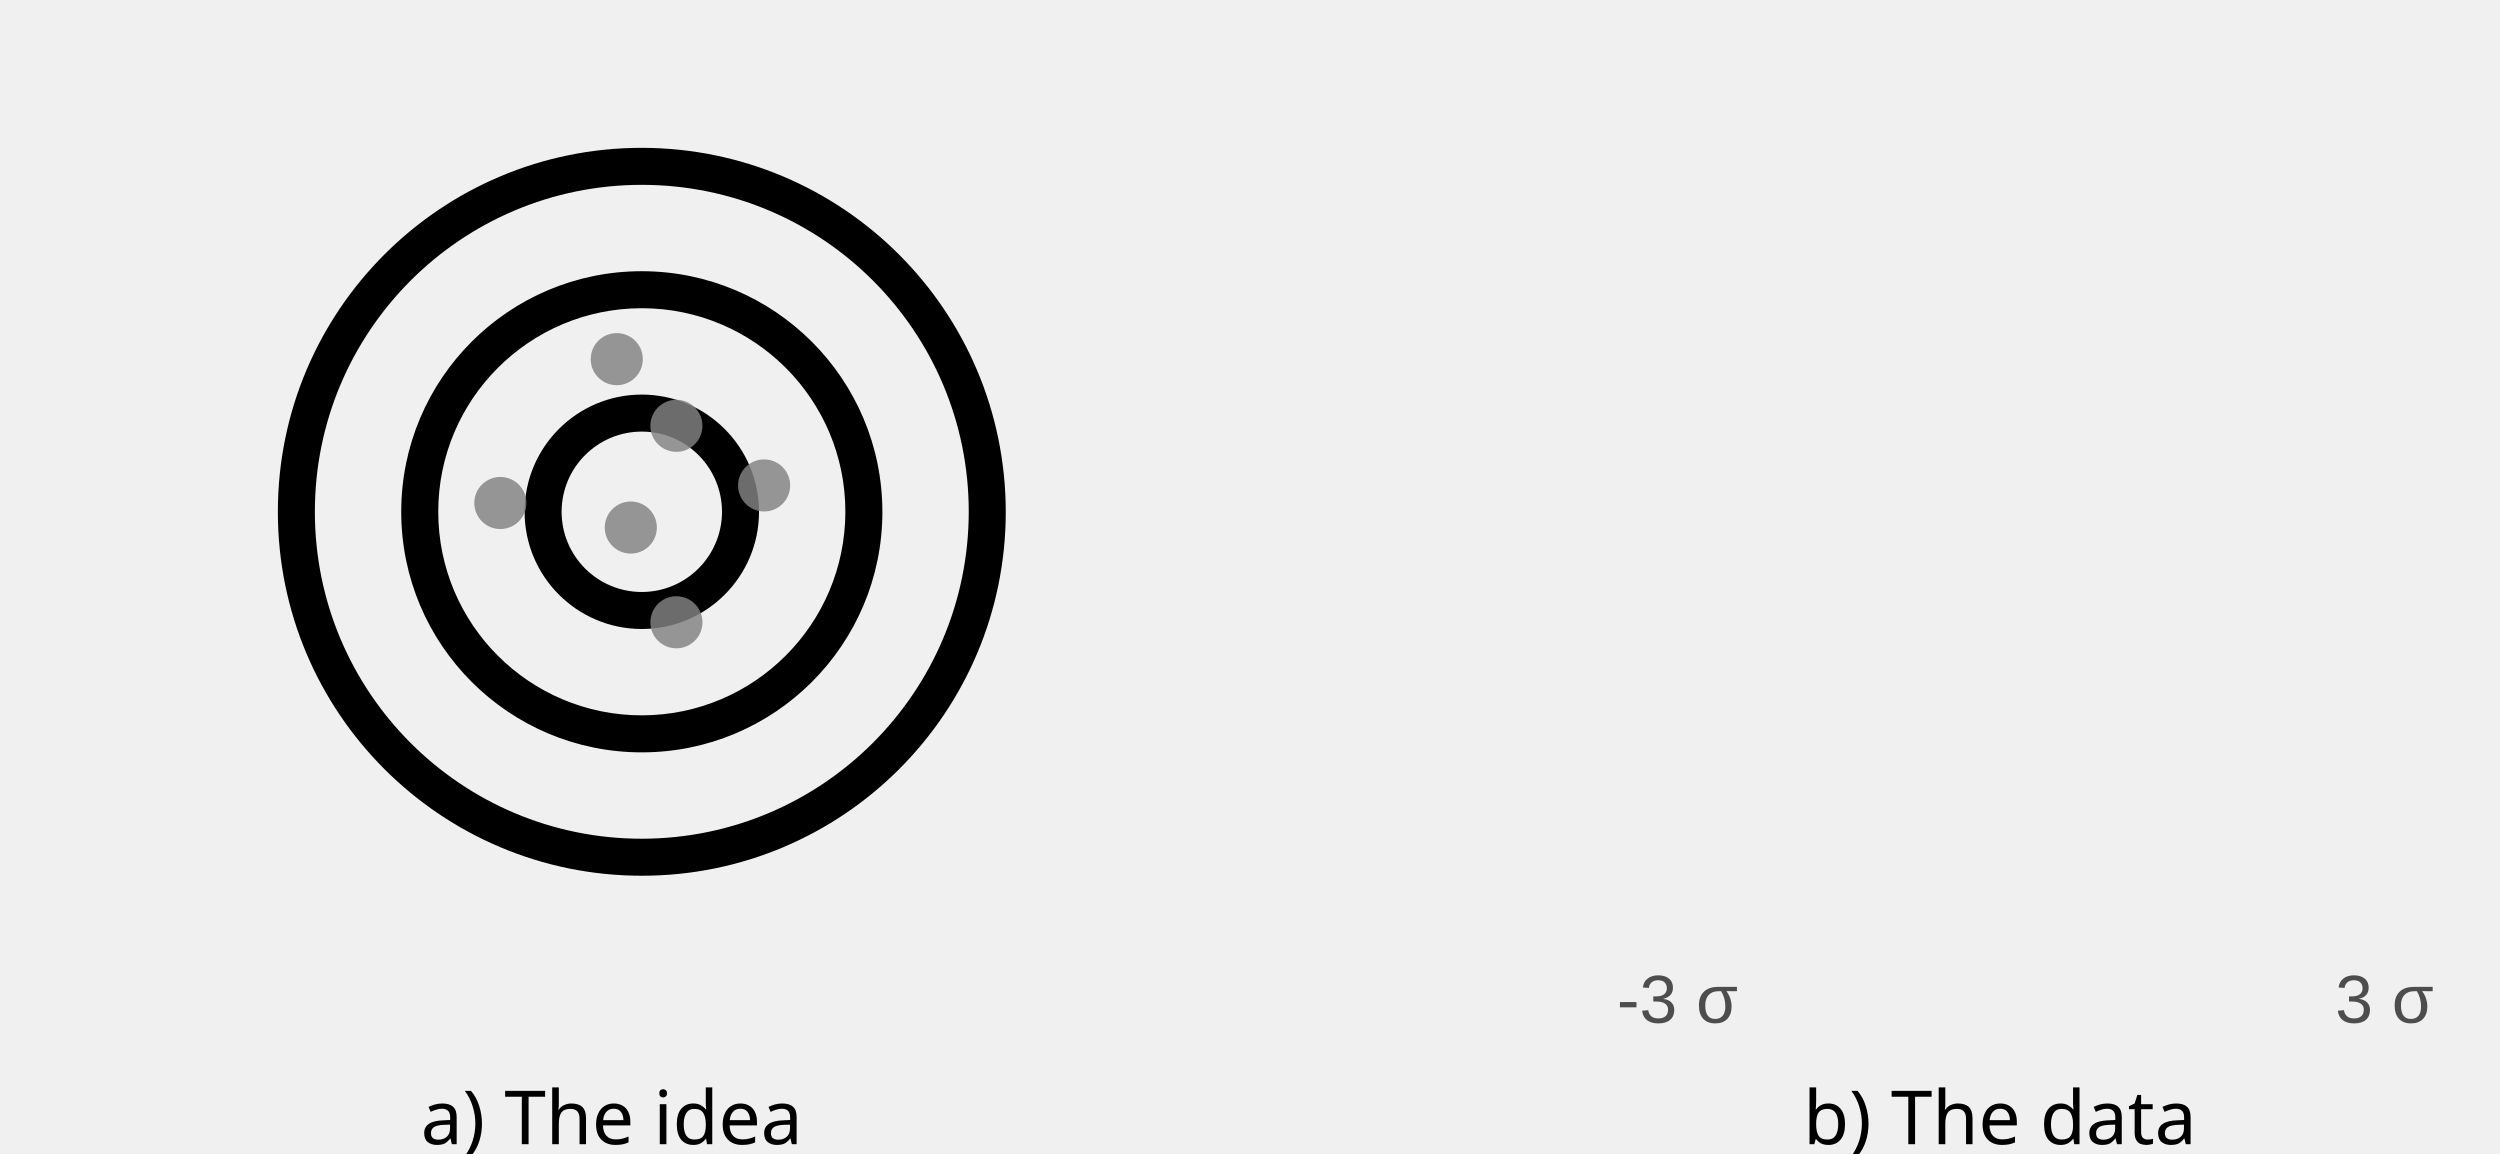
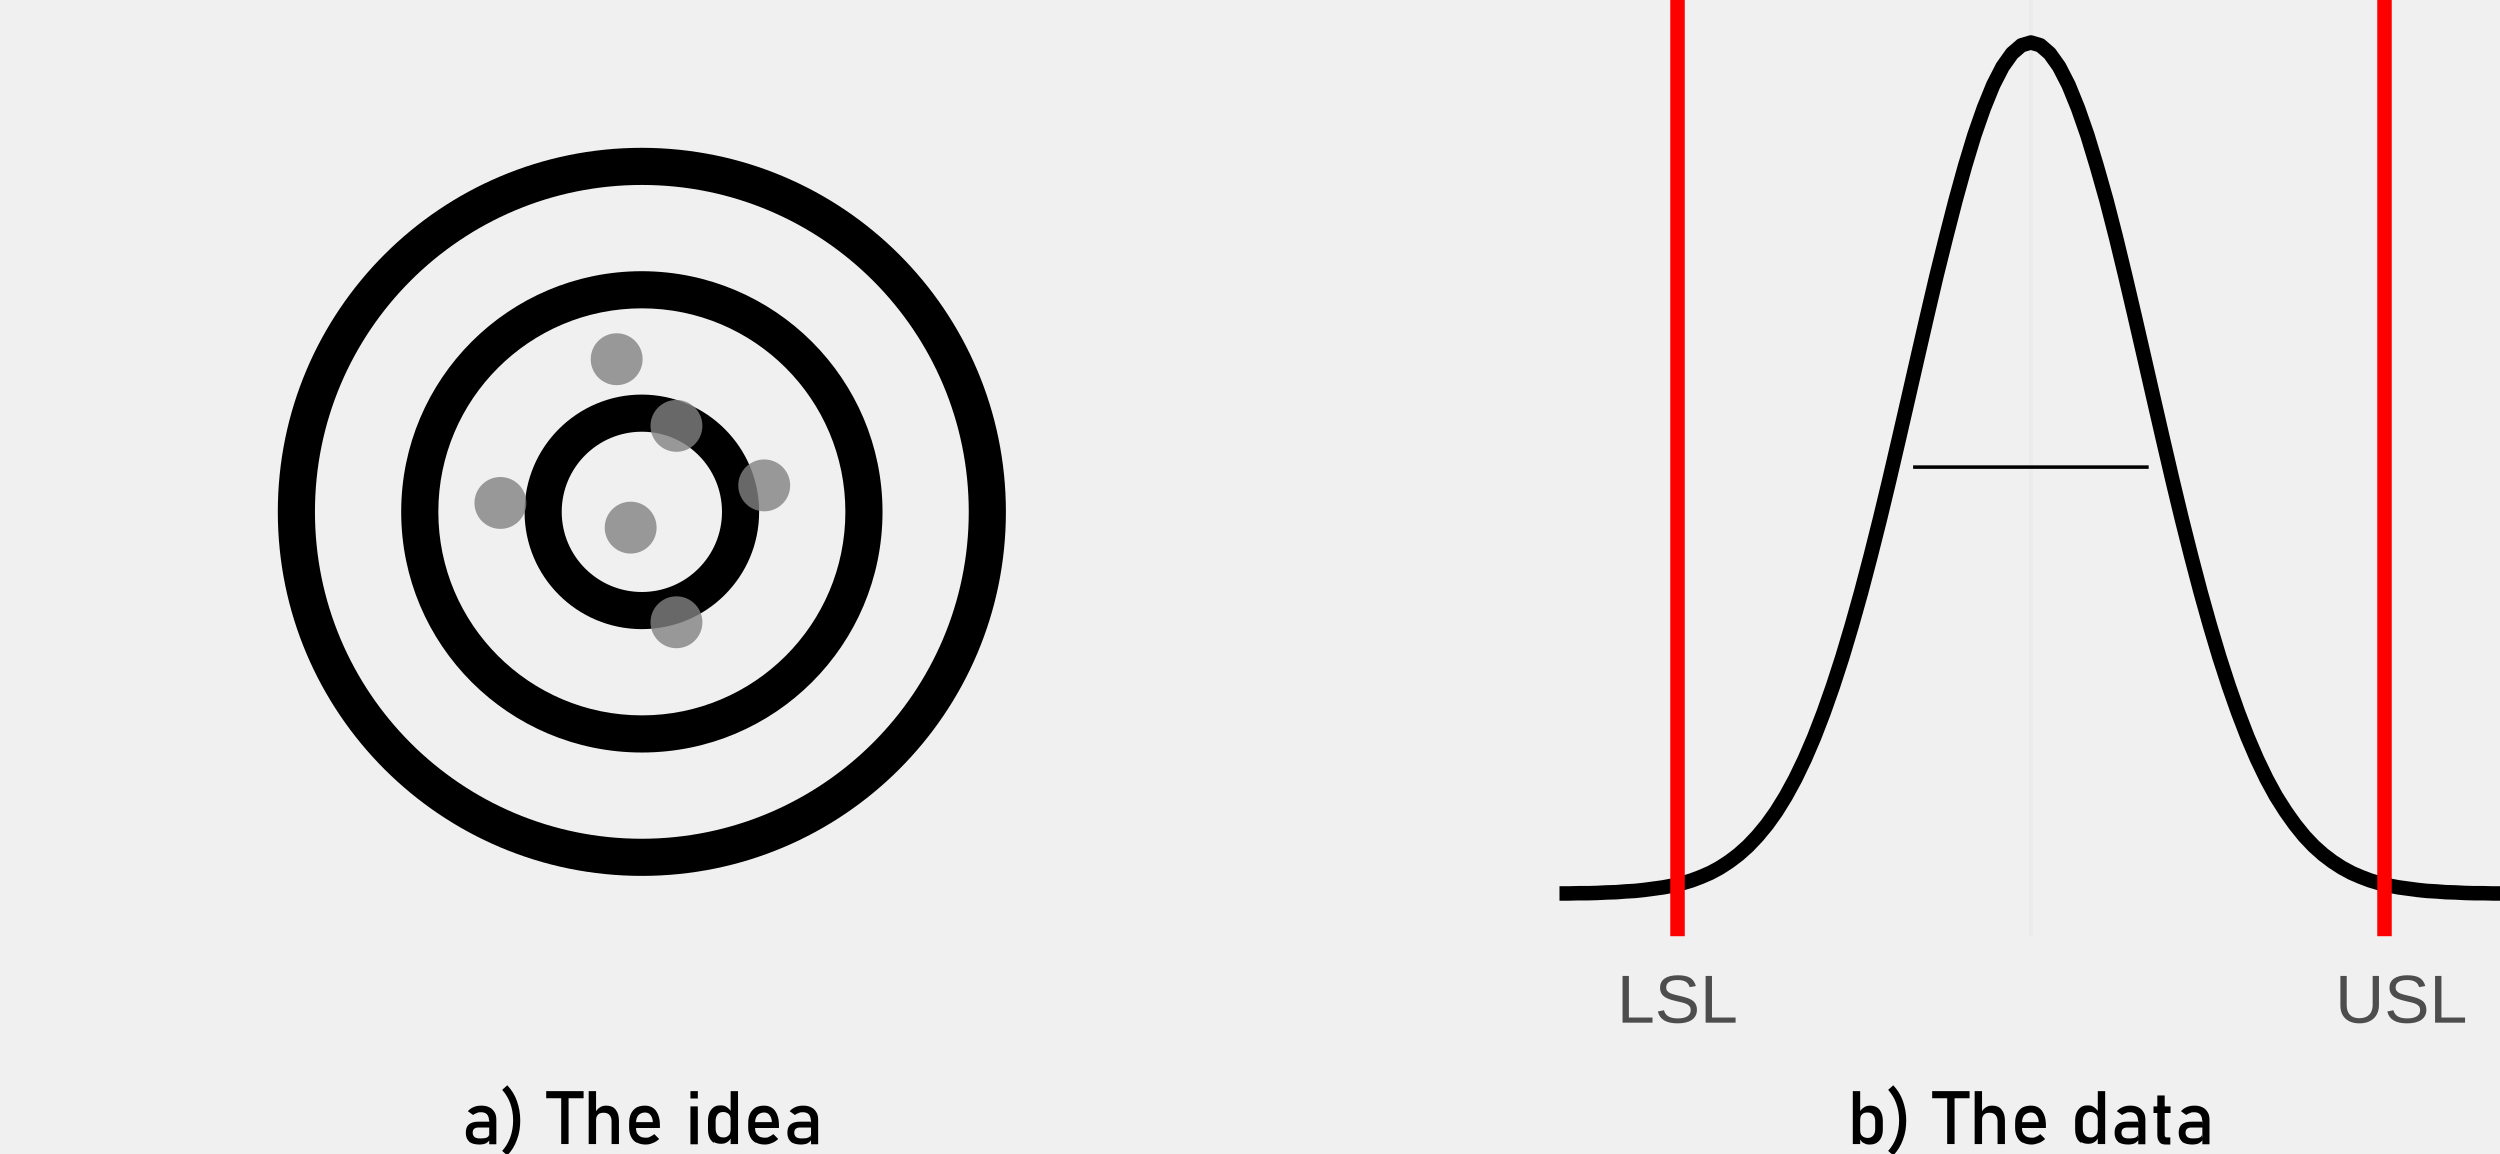
- <svg xmlns="http://www.w3.org/2000/svg" xmlns:xlink="http://www.w3.org/1999/xlink" width="982.677" height="453.543" viewBox="0 0 260 120" version="1.1" id="svg5" xml:space="preserve">
-   <defs id="defs2">
-     <linearGradient id="linearGradient6703">
-       <stop style="stop-color:#000000;stop-opacity:1;" offset="0" id="stop6704" />
-       <stop style="stop-color:#7f7f7f;stop-opacity:1;" offset="0.5" id="stop6705" />
-       <stop style="stop-color:#ffffff;stop-opacity:1;" offset="1" id="stop6706" />
-     </linearGradient>
-     <linearGradient id="linearGradient879">
-       <stop style="stop-color:#c3c3c3;stop-opacity:0.549;" offset="0" id="stop880" />
-       <stop style="stop-color:#d4e1e4;stop-opacity:1;" offset="0.5" id="stop884" />
-       <stop style="stop-color:#ddf0f0;stop-opacity:0.59;" offset="1" id="stop881" />
-     </linearGradient>
-     <linearGradient x1="1453.808" y1="384.459" x2="1583.595" y2="383.249" id="linearGradient882" xlink:href="#linearGradient879" gradientTransform="scale(0.5599416,1.785901)" gradientUnits="userSpaceOnUse" />
-     <linearGradient x1="568.583" y1="1189.865" x2="567.139" y2="1038.101" id="linearGradient883" xlink:href="#linearGradient879" spreadMethod="pad" gradientTransform="scale(1.464042,0.6830403)" gradientUnits="userSpaceOnUse" />
-     <clipPath id="clip0_525_147">
-       <rect width="24" height="24" fill="#ffffff" id="rect26341" x="0" y="0" />
-     </clipPath>
-     <style id="style4881">.cls-1{fill:none;stroke:#020202;stroke-miterlimit:10;stroke-width:1.91px;}</style>
-     <clipPath clipPathUnits="userSpaceOnUse" id="clipPath2471">
-       <path d="M 0,0 H 56.693 V 272.126 H 0 Z" id="path2469" />
-     </clipPath>
-     <linearGradient x1="0" y1="0" x2="0" y2="272.13" gradientUnits="userSpaceOnUse" id="linearGradient2477" gradientTransform="matrix(2.33847,0,0,2.33847,753.597,-989.9359)">
-       <stop style="stop-opacity:1;stop-color:#ebebf7" offset="0" id="stop2473" />
-       <stop style="stop-opacity:1;stop-color:#ccccec" offset="1" id="stop2475" />
-     </linearGradient>
-     <clipPath clipPathUnits="userSpaceOnUse" id="clipPath2719">
-       <path d="m -17.008,-24.095 v 9.921 h 34.016 v -9.921 z" id="path2717" />
-     </clipPath>
-     <clipPath clipPathUnits="userSpaceOnUse" id="clipPath2743">
-       <path d="m 209.766,-26.929 v 9.921 h 34.016 v -9.921 z" id="path2741" />
-     </clipPath>
-     <clipPath clipPathUnits="userSpaceOnUse" id="clipPath3023">
-       <path d="m -17.008,-24.095 v 9.921 h 34.016 v -9.921 z" id="path3021" />
-     </clipPath>
-     <clipPath clipPathUnits="userSpaceOnUse" id="clipPath3043">
-       <path d="m 209.766,-24.095 v 9.921 h 34.016 v -9.921 z" id="path3041" />
-     </clipPath>
-     <clipPath clipPathUnits="userSpaceOnUse" id="clipPath9141">
-       <path d="m -17.008,-24.095 v 9.921 h 34.016 v -9.921 z" id="path9139" />
-     </clipPath>
-     <clipPath clipPathUnits="userSpaceOnUse" id="clipPath9165">
-       <path d="m 209.766,-26.929 v 9.921 h 34.016 v -9.921 z" id="path9163" />
-     </clipPath>
-     <clipPath clipPathUnits="userSpaceOnUse" id="clipPath11751">
-       <g id="g11755">
-         <path d="m 753.597,-989.936 h 132.575 v 636.359 H 753.597 Z" id="path11753" style="stroke-width:2.338" />
+ <svg xmlns="http://www.w3.org/2000/svg" version="1.1" viewBox="0 0 982.7 453.5" id="svg19">
+   <defs id="defs1">
+     <style id="style1">
+       .cls-1 {
+         stroke: red;
+         stroke-width: 5.7px;
+       }
+ 
+       .cls-1, .cls-2, .cls-3, .cls-4, .cls-5 {
+         fill: none;
+         stroke-linejoin: round;
+       }
+ 
+       .cls-6 {
+         fill: #4d4d4d;
+         font-family: ArialMT, Arial;
+         font-size: 26.7px;
+       }
+ 
+       .cls-6, .cls-7, .cls-8 {
+         isolation: isolate;
+       }
+ 
+       .cls-2 {
+         stroke-width: 5.7px;
+       }
+ 
+       .cls-2, .cls-3 {
+         stroke: #000;
+       }
+ 
+       .cls-3 {
+         stroke-width: 1.4px;
+       }
+ 
+       .cls-8 {
+         fill: #828282;
+         opacity: .8;
+       }
+ 
+       .cls-4 {
+         stroke-width: 3.2px;
+       }
+ 
+       .cls-4, .cls-5 {
+         stroke: #ebebeb;
+       }
+ 
+       .cls-5 {
+         stroke-width: 1.6px;
+       }
+     </style>
+   </defs>
+   <g id="g19">
+     <g id="svg5">
+       <g id="_x3C_defs">
+         </g>
+       <g id="g1">
+         <path id="path222" d="M252.3,58.1c-79,0-143.1,64.1-143.1,143.1s64.1,143.1,143.1,143.1,143.1-64.1,143.1-143.1h0c0-79-64.1-143-143.1-143.1h0ZM252.3,329.7c-71,0-128.5-57.5-128.5-128.5s57.5-128.5,128.5-128.5,128.5,57.5,128.5,128.5h0c0,70.9-57.6,128.4-128.5,128.5h0ZM252.3,106.6c-52.2,0-94.6,42.3-94.6,94.6s42.3,94.6,94.6,94.6,94.6-42.3,94.6-94.6h0c0-52.2-42.4-94.5-94.6-94.6h0ZM252.3,281.2c-44.2,0-80-35.8-80-80s35.8-80,80-80,80,35.8,80,80h0c0,44.2-35.8,80-80,80h0ZM252.3,155.1c-25.4,0-46.1,20.6-46.1,46.1s20.6,46.1,46.1,46.1,46.1-20.6,46.1-46.1h0c0-25.4-20.6-46-46.1-46.1ZM252.3,232.7c-17.4,0-31.5-14.1-31.5-31.5s14.1-31.5,31.5-31.5,31.5,14.1,31.5,31.5h0c0,17.4-14.1,31.5-31.5,31.5Z" />
+         <circle id="path904" class="cls-8" cx="196.7" cy="197.7" r="10.2" />
+         <circle id="path904-4" class="cls-8" cx="242.4" cy="141.2" r="10.2" />
+         <circle id="path904-6" class="cls-8" cx="247.9" cy="207.4" r="10.2" />
+         <circle id="path904-2" class="cls-8" cx="265.9" cy="244.6" r="10.2" />
+         <circle id="path904-42" class="cls-8" cx="300.4" cy="190.8" r="10.2" />
+         <circle id="path904-5" class="cls-8" cx="265.9" cy="167.4" r="10.2" />
+         <g id="text12" class="cls-7">
+           <g class="cls-7" id="g9">
+             <path d="M184.5,448.8c-.9-.8-1.4-1.9-1.4-3.5s.4-2.6,1.2-3.3c.8-.7,2.1-1.1,3.8-1.1h4.2l.2,2.3h-4.4c-.8,0-1.3.2-1.7.5-.4.3-.6.9-.6,1.6s.3,1.3.8,1.7c.5.4,1.3.5,2.3.5s2-.1,2.5-.4c.5-.2.8-.6.8-1.1l.3,2.1c-.3.4-.6.7-1,1-.4.3-.8.5-1.3.6s-1.1.2-1.7.2c-1.8,0-3.2-.4-4.1-1.1ZM192.2,440.3c0-1-.3-1.7-.8-2.3-.5-.5-1.3-.8-2.2-.8s-1.2,0-1.7.3c-.6.2-1.1.4-1.5.8l-2.1-1.5c.6-.7,1.3-1.2,2.2-1.6.9-.4,1.9-.6,3.1-.6s2.3.2,3.2.7c.9.4,1.5,1.1,2,1.9.5.8.7,1.8.7,3v9.6h-2.8v-9.4Z" id="path1" />
+             <path d="M197.4,452.4c1.4-1.6,2.5-3.4,3.2-5.4.7-2,1.1-4.2,1.1-6.6s-.4-4.6-1.1-6.6c-.7-2-1.8-3.8-3.2-5.4l2-1.8c1.7,1.8,3,3.9,3.8,6.2.8,2.3,1.3,4.8,1.3,7.6s-.4,5.3-1.3,7.6c-.8,2.3-2.1,4.4-3.8,6.2l-2-1.8Z" id="path2" />
+             <path d="M214.7,428.9h14.7v2.8h-14.7v-2.8ZM220.6,430.6h2.9v19.1h-2.9v-19.1Z" id="path3" />
+             <path d="M231.4,428.9h2.9v20.8h-2.9v-20.8ZM240.4,440.7c0-1-.3-1.9-.8-2.4-.5-.6-1.3-.9-2.3-.9s-1.7.2-2.2.7-.8,1.2-.8,2.1l-.3-2.9c.5-.9,1.1-1.6,1.8-2,.7-.5,1.6-.7,2.5-.7,1.6,0,2.9.5,3.7,1.6.9,1.1,1.3,2.5,1.3,4.5v9h-2.9v-9Z" id="path4" />
+             <path d="M250.3,449.2c-1-.5-1.7-1.3-2.2-2.3-.5-1-.8-2.2-.8-3.6v-1.7c0-1.5.2-2.7.7-3.8.5-1,1.2-1.8,2.1-2.4.9-.5,2.1-.8,3.4-.8s2.3.3,3.2.9c.9.6,1.5,1.5,2,2.7.5,1.2.7,2.6.7,4.2v1h-10v-2.3h7.2c0-1.2-.4-2.2-.9-2.8-.5-.7-1.3-1-2.2-1s-2,.4-2.6,1.1c-.6.7-.9,1.8-.9,3.1v1.9c0,1.2.3,2.2,1,2.8.6.7,1.6,1,2.8,1s1.2-.1,1.8-.4,1.1-.6,1.6-1l1.9,1.9c-.7.7-1.6,1.3-2.5,1.6-.9.4-1.8.6-2.8.6-1.4,0-2.5-.3-3.5-.8Z" id="path5" />
+             <path d="M271.4,428.9h2.9v2.9h-2.9v-2.9ZM271.4,434.9h2.9v14.9h-2.9v-14.9Z" id="path6" />
+             <path d="M280.7,449.3c-.8-.5-1.4-1.2-1.8-2.1-.4-.9-.6-2-.6-3.3v-3.3c0-1.3.2-2.4.6-3.3.4-.9,1-1.6,1.7-2.1s1.6-.7,2.7-.7,1.7.2,2.4.7,1.3,1.1,1.8,1.9l-.3,3c0-.6-.1-1.2-.3-1.6s-.6-.8-1-1c-.4-.2-1-.4-1.6-.4-1,0-1.7.3-2.2.9-.5.6-.8,1.4-.8,2.5v3.2c0,1.1.3,1.9.8,2.5.5.6,1.3.9,2.2.9s1.1-.1,1.6-.4.8-.6,1-1.1.3-1,.3-1.6l.2,3.1c-.3.7-.8,1.4-1.5,1.8-.7.5-1.5.7-2.5.7s-2-.2-2.8-.7ZM287.2,428.9h2.9v20.8h-2.9v-20.8Z" id="path7" />
+             <path d="M297.1,449.2c-1-.5-1.7-1.3-2.2-2.3-.5-1-.8-2.2-.8-3.6v-1.7c0-1.5.2-2.7.7-3.8.5-1,1.2-1.8,2.1-2.4.9-.5,2.1-.8,3.4-.8s2.3.3,3.2.9c.9.6,1.5,1.5,2,2.7.5,1.2.7,2.6.7,4.2v1h-10v-2.3h7.2c0-1.2-.4-2.2-.9-2.8-.5-.7-1.3-1-2.2-1s-2,.4-2.6,1.1c-.6.7-.9,1.8-.9,3.1v1.9c0,1.2.3,2.2,1,2.8.6.7,1.6,1,2.8,1s1.2-.1,1.8-.4,1.1-.6,1.6-1l1.9,1.9c-.7.7-1.6,1.3-2.5,1.6-.9.4-1.8.6-2.8.6-1.4,0-2.5-.3-3.5-.8Z" id="path8" />
+             <path d="M310.9,448.8c-.9-.8-1.4-1.9-1.4-3.5s.4-2.6,1.2-3.3c.8-.7,2.1-1.1,3.8-1.1h4.2l.2,2.3h-4.4c-.8,0-1.3.2-1.7.5-.4.3-.6.9-.6,1.6s.3,1.3.8,1.7c.5.4,1.3.5,2.3.5s2-.1,2.5-.4c.5-.2.8-.6.8-1.1l.3,2.1c-.3.4-.6.7-1,1-.4.3-.8.5-1.3.6s-1.1.2-1.7.2c-1.8,0-3.2-.4-4.1-1.1ZM318.7,440.3c0-1-.3-1.7-.8-2.3-.5-.5-1.3-.8-2.2-.8s-1.2,0-1.7.3c-.6.2-1.1.4-1.5.8l-2.1-1.5c.6-.7,1.3-1.2,2.2-1.6.9-.4,1.9-.6,3.1-.6s2.3.2,3.2.7c.9.4,1.5,1.1,2,1.9.5.8.7,1.8.7,3v9.6h-2.8v-9.4Z" id="path9" />
+           </g>
+         </g>
      </g>
-     </clipPath>
-     <clipPath id="clipPath4348">
-       <path clip-rule="nonzero" d="M 81,2 H 97 V 18.512 H 81 Z m 0,0" id="path5274" />
-     </clipPath>
-     <clipPath clipPathUnits="userSpaceOnUse" id="clipPath2">
-       <g id="g4">
-         <rect x="157.294" y="3.44" width="107.844" height="97.353" id="rect4" style="stroke-width:0.353" />
+       <line id="polyline3" class="cls-5" x1="798.3" y1="368" x2="798.3" y2="0" />
+       <line id="polyline4" class="cls-4" x1="659.4" y1="368" x2="659.4" y2="0" />
+       <line id="polyline5" class="cls-4" x1="937.3" y1="368" x2="937.3" y2="0" />
+       <polyline id="polyline6" class="cls-2" points="613 351.2 616.7 351.2 620.4 351.1 624.2 351.1 627.8 351 631.6 350.8 635.3 350.7 639 350.4 642.7 350.2 646.4 349.8 650.1 349.3 653.8 348.8 657.5 348.1 661.2 347.2 664.9 346.1 668.6 344.7 672.3 343.1 676 341.1 679.7 338.7 683.4 335.9 687.1 332.6 690.8 328.7 694.6 324.1 698.3 318.9 702 312.9 705.7 306.1 709.4 298.4 713.1 289.8 716.8 280.2 720.5 269.7 724.2 258.3 727.9 245.9 731.6 232.7 735.3 218.6 739 203.9 742.7 188.5 746.4 172.6 750.1 156.5 753.8 140.3 757.5 124.2 761.2 108.4 765 93.1 768.7 78.7 772.4 65.3 776.1 53.1 779.8 42.5 783.5 33.4 787.2 26.2 790.9 21 794.6 17.8 798.3 16.7 802 17.8 805.7 21 809.4 26.2 813.1 33.4 816.8 42.5 820.5 53.1 824.2 65.3 828 78.7 831.7 93.1 835.4 108.4 839.1 124.2 842.8 140.3 846.5 156.5 850.2 172.6 853.9 188.5 857.6 203.9 861.3 218.6 865 232.7 868.7 245.9 872.4 258.3 876.1 269.7 879.8 280.2 883.5 289.8 887.2 298.4 890.9 306.1 894.6 312.9 898.4 318.9 902.1 324.1 905.8 328.7 909.5 332.6 913.2 335.9 916.9 338.7 920.6 341.1 924.3 343.1 928 344.7 931.7 346.1 935.4 347.2 939.1 348.1 942.8 348.8 946.5 349.3 950.2 349.8 953.9 350.2 957.6 350.4 961.4 350.7 965.1 350.8 968.8 351 972.5 351.1 976.2 351.1 979.9 351.2 983.6 351.2" />
+       <line id="line6" class="cls-1" x1="659.4" y1="368" x2="659.4" y2="0" />
+       <line id="line7" class="cls-1" x1="937.3" y1="368" x2="937.3" y2="0" />
+       <line id="line8" class="cls-3" x1="752" y1="183.6" x2="844.6" y2="183.6" />
+       <text id="text8" class="cls-6" transform="translate(635.6,402)">
+         <tspan x="0" y="0" id="tspan9">LSL</tspan>
+       </text>
+       <text id="text9" class="cls-6" transform="translate(917.9,402)">
+         <tspan x="0" y="0" id="tspan10">USL</tspan>
+       </text>
+       <g id="text12-8" class="cls-7">
+         <g class="cls-7" id="g18">
+           <path d="M728.3,428.9h2.9v20.8h-2.9v-20.8ZM732.5,449.3c-.7-.4-1.2-1.1-1.5-1.9l.2-3.1c0,.6.1,1.2.3,1.6.2.4.6.8,1,1,.4.2,1,.4,1.6.4,1,0,1.7-.3,2.2-.9.5-.6.8-1.4.8-2.5v-3.2c0-1.1-.3-1.9-.8-2.5s-1.3-.9-2.2-.9-1.1.1-1.6.3c-.4.2-.8.6-1,1-.2.4-.3,1-.3,1.6l-.3-2.9c.4-.9,1-1.5,1.8-2,.7-.5,1.5-.7,2.4-.7s1.9.2,2.7.7,1.3,1.2,1.7,2.1c.4.9.6,2,.6,3.3v3.2c0,1.3-.2,2.3-.6,3.2-.4.9-1,1.6-1.8,2.1s-1.7.7-2.8.7-1.7-.2-2.4-.7Z" id="path10" />
+           <path d="M742.2,452.4c1.4-1.6,2.5-3.4,3.2-5.4.7-2,1.1-4.2,1.1-6.6s-.4-4.6-1.1-6.6c-.7-2-1.8-3.8-3.2-5.4l2-1.8c1.7,1.8,3,3.9,3.8,6.2.8,2.3,1.3,4.8,1.3,7.6s-.4,5.3-1.3,7.6c-.8,2.3-2.1,4.4-3.8,6.2l-2-1.8Z" id="path11" />
+           <path d="M759.5,428.9h14.7v2.8h-14.7v-2.8ZM765.4,430.6h2.9v19.1h-2.9v-19.1Z" id="path12" />
+           <path d="M776.2,428.9h2.9v20.8h-2.9v-20.8ZM785.2,440.7c0-1-.3-1.9-.8-2.4-.5-.6-1.3-.9-2.3-.9s-1.7.2-2.2.7-.8,1.2-.8,2.1l-.3-2.9c.5-.9,1.1-1.6,1.8-2,.7-.5,1.6-.7,2.5-.7,1.6,0,2.9.5,3.7,1.6.9,1.1,1.3,2.5,1.3,4.5v9h-2.9v-9Z" id="path13" />
+           <path d="M795.1,449.2c-1-.5-1.7-1.3-2.2-2.3-.5-1-.8-2.2-.8-3.6v-1.7c0-1.5.2-2.7.7-3.8.5-1,1.2-1.8,2.1-2.4.9-.5,2.1-.8,3.4-.8s2.3.3,3.2.9c.9.6,1.5,1.5,2,2.7.5,1.2.7,2.6.7,4.2v1h-10v-2.3h7.2c0-1.2-.4-2.2-.9-2.8-.5-.7-1.3-1-2.2-1s-2,.4-2.6,1.1c-.6.7-.9,1.8-.9,3.1v1.9c0,1.2.3,2.2,1,2.8.6.7,1.6,1,2.8,1s1.2-.1,1.8-.4c.6-.2,1.1-.6,1.6-1l1.9,1.9c-.7.7-1.6,1.3-2.5,1.6s-1.8.6-2.8.6c-1.4,0-2.5-.3-3.5-.8Z" id="path14" />
+           <path d="M818.1,449.3c-.8-.5-1.4-1.2-1.8-2.1-.4-.9-.6-2-.6-3.3v-3.3c0-1.3.2-2.4.6-3.3.4-.9,1-1.6,1.7-2.1s1.6-.7,2.7-.7,1.7.2,2.4.7,1.3,1.1,1.8,1.9l-.3,3c0-.6-.1-1.2-.3-1.6-.2-.4-.6-.8-1-1-.4-.2-1-.4-1.6-.4-1,0-1.7.3-2.2.9-.5.6-.8,1.4-.8,2.5v3.2c0,1.1.3,1.9.8,2.5.5.6,1.3.9,2.2.9s1.1-.1,1.6-.4.8-.6,1-1.1c.2-.5.3-1,.3-1.6l.2,3.1c-.3.7-.8,1.4-1.5,1.8-.7.5-1.5.7-2.5.7s-2-.2-2.8-.7ZM824.6,428.9h2.9v20.8h-2.9v-20.8Z" id="path15" />
+           <path d="M832.6,448.8c-.9-.8-1.4-1.9-1.4-3.5s.4-2.6,1.2-3.3c.8-.7,2.1-1.1,3.8-1.1h4.2l.2,2.3h-4.4c-.8,0-1.3.2-1.7.5-.4.3-.6.9-.6,1.6s.3,1.3.8,1.7c.5.4,1.3.5,2.3.5s1.9-.1,2.5-.4c.5-.2.8-.6.8-1.1l.3,2.1c-.3.4-.6.7-1,1-.4.3-.8.5-1.3.6s-1.1.2-1.7.2c-1.8,0-3.2-.4-4.1-1.1ZM840.4,440.3c0-1-.3-1.7-.8-2.3-.5-.5-1.3-.8-2.2-.8s-1.2,0-1.7.3c-.6.2-1.1.4-1.5.8l-2.1-1.5c.6-.7,1.3-1.2,2.2-1.6.9-.4,1.9-.6,3.1-.6s2.3.2,3.2.7c.9.4,1.5,1.1,2,1.9.5.8.7,1.8.7,3v9.6h-2.8v-9.4Z" id="path16" />
+           <path d="M846.5,434.9h6.7v2.6h-6.7v-2.6ZM848.8,448.8c-.6-.7-.8-1.6-.8-2.9v-15.3h2.9v15.4c0,.4,0,.6.2.8.1.2.4.3.6.3h1.4v2.8h-1.7c-1.2,0-2.1-.3-2.6-1Z" id="path17" />
+           <path d="M857.8,448.8c-.9-.8-1.4-1.9-1.4-3.5s.4-2.6,1.2-3.3c.8-.7,2.1-1.1,3.8-1.1h4.2l.2,2.3h-4.4c-.8,0-1.3.2-1.7.5-.4.3-.6.9-.6,1.6s.3,1.3.8,1.7c.5.4,1.3.5,2.3.5s1.9-.1,2.5-.4c.5-.2.8-.6.8-1.1l.3,2.1c-.3.4-.6.7-1,1-.4.3-.8.5-1.3.6s-1.1.2-1.7.2c-1.8,0-3.2-.4-4.1-1.1ZM865.6,440.3c0-1-.3-1.7-.8-2.3-.5-.5-1.3-.8-2.2-.8s-1.2,0-1.7.3c-.6.2-1.1.4-1.5.8l-2.1-1.5c.6-.7,1.3-1.2,2.2-1.6.9-.4,1.9-.6,3.1-.6s2.3.2,3.2.7c.9.4,1.5,1.1,2,1.9.5.8.7,1.8.7,3v9.6h-2.8v-9.4Z" id="path18" />
+         </g>
      </g>
-     </clipPath>
-     <clipPath clipPathUnits="userSpaceOnUse" id="clipPath4">
-       <g id="g5">
-         <rect x="157.294" y="3.44" width="107.844" height="97.353" id="rect5" style="stroke-width:0.353" />
-       </g>
-     </clipPath>
-     <clipPath clipPathUnits="userSpaceOnUse" id="clipPath5">
-       <g id="g6">
-         <rect x="157.294" y="3.44" width="107.844" height="97.353" id="rect6" style="stroke-width:0.353" />
-       </g>
-     </clipPath>
-     <clipPath clipPathUnits="userSpaceOnUse" id="clipPath6">
-       <g id="g7" transform="matrix(2.834646,0,0,2.834646,-404.0331,2.7)">
-         <rect x="157.294" y="3.44" width="107.844" height="97.353" id="rect7" style="stroke-width:0.353" />
-       </g>
-     </clipPath>
-     <clipPath clipPathUnits="userSpaceOnUse" id="clipPath7">
-       <g id="g8" transform="matrix(2.834646,0,0,2.834646,-404.0331,2.7)">
-         <rect x="157.294" y="3.44" width="107.844" height="97.353" id="rect8" style="stroke-width:0.353" />
-       </g>
-     </clipPath>
-     <clipPath clipPathUnits="userSpaceOnUse" id="clipPath8">
-       <g id="g10" transform="matrix(2.834646,0,0,2.834646,-404.0331,2.7)">
-         <rect x="157.294" y="3.44" width="107.844" height="97.353" id="rect9" style="stroke-width:0.353" />
-       </g>
-     </clipPath>
-     <clipPath clipPathUnits="userSpaceOnUse" id="clipPath10">
-       <g id="g11" transform="matrix(2.834646,0,0,2.834646,-404.0331,2.7)">
-         <rect x="157.294" y="3.44" width="107.844" height="97.353" id="rect10" style="stroke-width:0.353" />
-       </g>
-     </clipPath>
-   </defs>
-   <g id="g1" transform="translate(7.012859e-7,15.37473)">
-     <path d="M 66.748,0 C 45.844,0 28.897,16.947 28.897,37.851 c 0,20.904 16.947,37.851 37.851,37.851 20.904,0 37.851,-16.947 37.851,-37.851 v 0 C 104.574,16.957 87.642,0.026 66.751,0 Z m 0,71.853 c -18.779,0 -34.002,-15.223 -34.002,-34.002 0,-18.779 15.223,-34.002 34.002,-34.002 18.779,0 34.002,15.223 34.002,34.002 v 0 C 100.73,56.62 85.518,71.833 66.751,71.853 Z m 0,-59.022 c -13.819,0 -25.02,11.201 -25.02,25.02 0,13.819 11.201,25.02 25.02,25.02 13.819,0 25.02,-11.201 25.02,-25.02 v 0 C 91.753,24.04 80.56,12.846 66.751,12.831 Z m 0,46.191 c -11.692,0 -21.171,-9.48 -21.171,-21.171 0,-11.692 9.48,-21.171 21.171,-21.171 11.692,0 21.171,9.48 21.171,21.171 v 0 c -0.015,11.686 -9.485,21.158 -21.169,21.171 z m 0,-33.36 c -6.731,0 -12.189,5.458 -12.189,12.189 0,6.731 5.458,12.189 12.189,12.189 6.731,0 12.189,-5.458 12.189,-12.189 v 0 c -0.008,-6.729 -5.461,-12.182 -12.189,-12.189 z m 0,20.53 c -4.606,0 -8.34,-3.734 -8.34,-8.34 0,-4.606 3.734,-8.34 8.34,-8.34 4.606,0 8.34,3.734 8.34,8.34 v 0 c -0.005,4.604 -3.736,8.335 -8.34,8.34 z" id="path222" style="fill:#000000;stroke-width:2.566" />
-     <circle style="font-variation-settings:'wdth' 87, 'wght' 300;opacity:0.825;fill:#828282;fill-opacity:1;fill-rule:evenodd;stroke:none;stroke-width:0.265;stroke-linecap:round" id="path904" cx="52.035" cy="36.937" r="2.709" />
-     <circle style="font-variation-settings:'wdth' 87, 'wght' 300;opacity:0.825;fill:#828282;fill-opacity:1;fill-rule:evenodd;stroke:none;stroke-width:0.265;stroke-linecap:round" id="path904-4" cx="64.143" cy="21.977" r="2.709" />
-     <circle style="font-variation-settings:'wdth' 87, 'wght' 300;opacity:0.825;fill:#828282;fill-opacity:1;fill-rule:evenodd;stroke:none;stroke-width:0.265;stroke-linecap:round" id="path904-6" cx="65.603" cy="39.49" r="2.709" />
-     <circle style="font-variation-settings:'wdth' 87, 'wght' 300;opacity:0.825;fill:#828282;fill-opacity:1;fill-rule:evenodd;stroke:none;stroke-width:0.265;stroke-linecap:round" id="path904-2" cx="70.346" cy="49.342" r="2.709" />
-     <circle style="font-variation-settings:'wdth' 87, 'wght' 300;opacity:0.825;fill:#828282;fill-opacity:1;fill-rule:evenodd;stroke:none;stroke-width:0.265;stroke-linecap:round" id="path904-42" cx="79.468" cy="35.112" r="2.709" />
-     <circle style="font-variation-settings:'wdth' 87, 'wght' 300;opacity:0.825;fill:#828282;fill-opacity:1;fill-rule:evenodd;stroke:none;stroke-width:0.265;stroke-linecap:round" id="path904-5" cx="70.346" cy="28.909" r="2.709" />
-     <text xml:space="preserve" style="font-size:4.939px;font-family:Bahnschrift;-inkscape-font-specification:'Bahnschrift, Normal';text-align:center;text-anchor:middle;fill:#000000;stroke-width:1" x="66.824" y="103.622" id="text12">
-       <tspan id="tspan12" style="font-style:normal;font-variant:normal;font-weight:normal;font-stretch:normal;font-size:7.761px;font-family:Bahnschrift;-inkscape-font-specification:'Bahnschrift, Normal';font-variant-ligatures:normal;font-variant-caps:normal;font-variant-numeric:normal;font-variant-east-asian:normal;stroke-width:1" x="66.824" y="103.622">a) The idea</tspan>
-     </text>
-   </g>
-   <g id="g2" transform="translate(7.012859e-7,-3.439583)">
-     <polyline points="194.69,288.42 194.69,12.45 " style="fill:none;stroke:#ebebeb;stroke-width:1.21;stroke-linecap:butt;stroke-linejoin:round;stroke-miterlimit:10" id="polyline3" transform="matrix(0.3527778,0,0,0.3527778,142.5339,-0.9524998)" clip-path="url(#clipPath10)" />
-     <polyline points="90.48,288.42 90.48,12.45 " style="fill:none;stroke:#ebebeb;stroke-width:2.42;stroke-linecap:butt;stroke-linejoin:round;stroke-miterlimit:10" id="polyline4" transform="matrix(0.3527778,0,0,0.3527778,142.5339,-0.9524998)" clip-path="url(#clipPath8)" />
-     <polyline points="298.91,288.42 298.91,12.45 " style="fill:none;stroke:#ebebeb;stroke-width:2.42;stroke-linecap:butt;stroke-linejoin:round;stroke-miterlimit:10" id="polyline5" transform="matrix(0.3527778,0,0,0.3527778,142.5339,-0.9524998)" clip-path="url(#clipPath7)" />
-     <polyline points="55.74,275.87 58.52,275.84 61.30,275.80 64.08,275.74 66.85,275.67 69.63,275.57 72.41,275.45 75.19,275.28 77.97,275.07 80.75,274.80 83.53,274.46 86.31,274.03 89.09,273.49 91.87,272.82 94.65,271.99 97.42,270.98 100.20,269.75 102.98,268.26 105.76,266.48 108.54,264.37 111.32,261.87 114.10,258.94 116.88,255.54 119.66,251.61 122.44,247.11 125.22,241.99 128.00,236.23 130.77,229.78 133.55,222.63 136.33,214.76 139.11,206.18 141.89,196.91 144.67,186.97 147.45,176.42 150.23,165.34 153.01,153.80 155.79,141.92 158.57,129.83 161.34,117.66 164.12,105.57 166.90,93.72 169.68,82.30 172.46,71.47 175.24,61.42 178.02,52.30 180.80,44.29 183.58,37.52 186.36,32.12 189.14,28.19 191.92,25.80 194.69,25.00 197.47,25.80 200.25,28.19 203.03,32.12 205.81,37.52 208.59,44.29 211.37,52.30 214.15,61.42 216.93,71.47 219.71,82.30 222.49,93.72 225.26,105.57 228.04,117.66 230.82,129.83 233.60,141.92 236.38,153.80 239.16,165.34 241.94,176.42 244.72,186.97 247.50,196.91 250.28,206.18 253.06,214.76 255.84,222.63 258.61,229.78 261.39,236.23 264.17,241.99 266.95,247.11 269.73,251.61 272.51,255.54 275.29,258.94 278.07,261.87 280.85,264.37 283.63,266.48 286.41,268.26 289.18,269.75 291.96,270.98 294.74,271.99 297.52,272.82 300.30,273.49 303.08,274.03 305.86,274.46 308.64,274.80 311.42,275.07 314.20,275.28 316.98,275.45 319.76,275.57 322.53,275.67 325.31,275.74 328.09,275.80 330.87,275.84 333.65,275.87 " style="fill:none;stroke:#000000;stroke-width:4.27;stroke-linecap:butt;stroke-linejoin:round;stroke-miterlimit:10" id="polyline6" transform="matrix(0.3527778,0,0,0.3527778,142.5339,-0.9524998)" clip-path="url(#clipPath6)" />
-     <line x1="174.453" y1="100.796" x2="174.453" y2="3.44" style="fill:none;stroke:#ff0000;stroke-width:1.506;stroke-linecap:butt;stroke-linejoin:round;stroke-miterlimit:10" id="line6" clip-path="url(#clipPath5)" />
-     <line x1="247.983" y1="100.796" x2="247.983" y2="3.44" style="fill:none;stroke:#ff0000;stroke-width:1.506;stroke-linecap:butt;stroke-linejoin:round;stroke-miterlimit:10" id="line7" clip-path="url(#clipPath4)" />
-     <line x1="198.964" y1="52.014" x2="223.472" y2="52.014" style="fill:none;stroke:#000000;stroke-width:0.377;stroke-linecap:butt;stroke-linejoin:round;stroke-miterlimit:10" id="line8" clip-path="url(#clipPath2)" />
-     <text x="90.48" y="313.95" text-anchor="middle" style="font-size:20px;font-family:Arial;white-space:pre;fill:#4d4d4d" textLength="35.69" lengthAdjust="spacingAndGlyphs" id="text8" transform="matrix(0.3527778,0,0,0.3527778,142.5339,-0.9524998)">-3 σ</text>
-     <text x="298.91" y="313.95" text-anchor="middle" style="font-size:20px;font-family:Arial;white-space:pre;fill:#4d4d4d" textLength="29.03" lengthAdjust="spacingAndGlyphs" id="text9" transform="matrix(0.3527778,0,0,0.3527778,142.5339,-0.9524998)">3 σ</text>
-     <text xml:space="preserve" style="font-size:4.939px;font-family:Bahnschrift;-inkscape-font-specification:'Bahnschrift, Normal';text-align:center;text-anchor:middle;fill:#000000;stroke-width:1" x="211.199" y="103.622" id="text12-8" transform="translate(0,18.81431)">
-       <tspan id="tspan12-6" style="font-style:normal;font-variant:normal;font-weight:normal;font-stretch:normal;font-size:7.761px;font-family:Bahnschrift;-inkscape-font-specification:'Bahnschrift, Normal';font-variant-ligatures:normal;font-variant-caps:normal;font-variant-numeric:normal;font-variant-east-asian:normal;stroke-width:1" x="211.199" y="103.622">b) The data</tspan>
-     </text>
+     </g>
  </g>
</svg>
